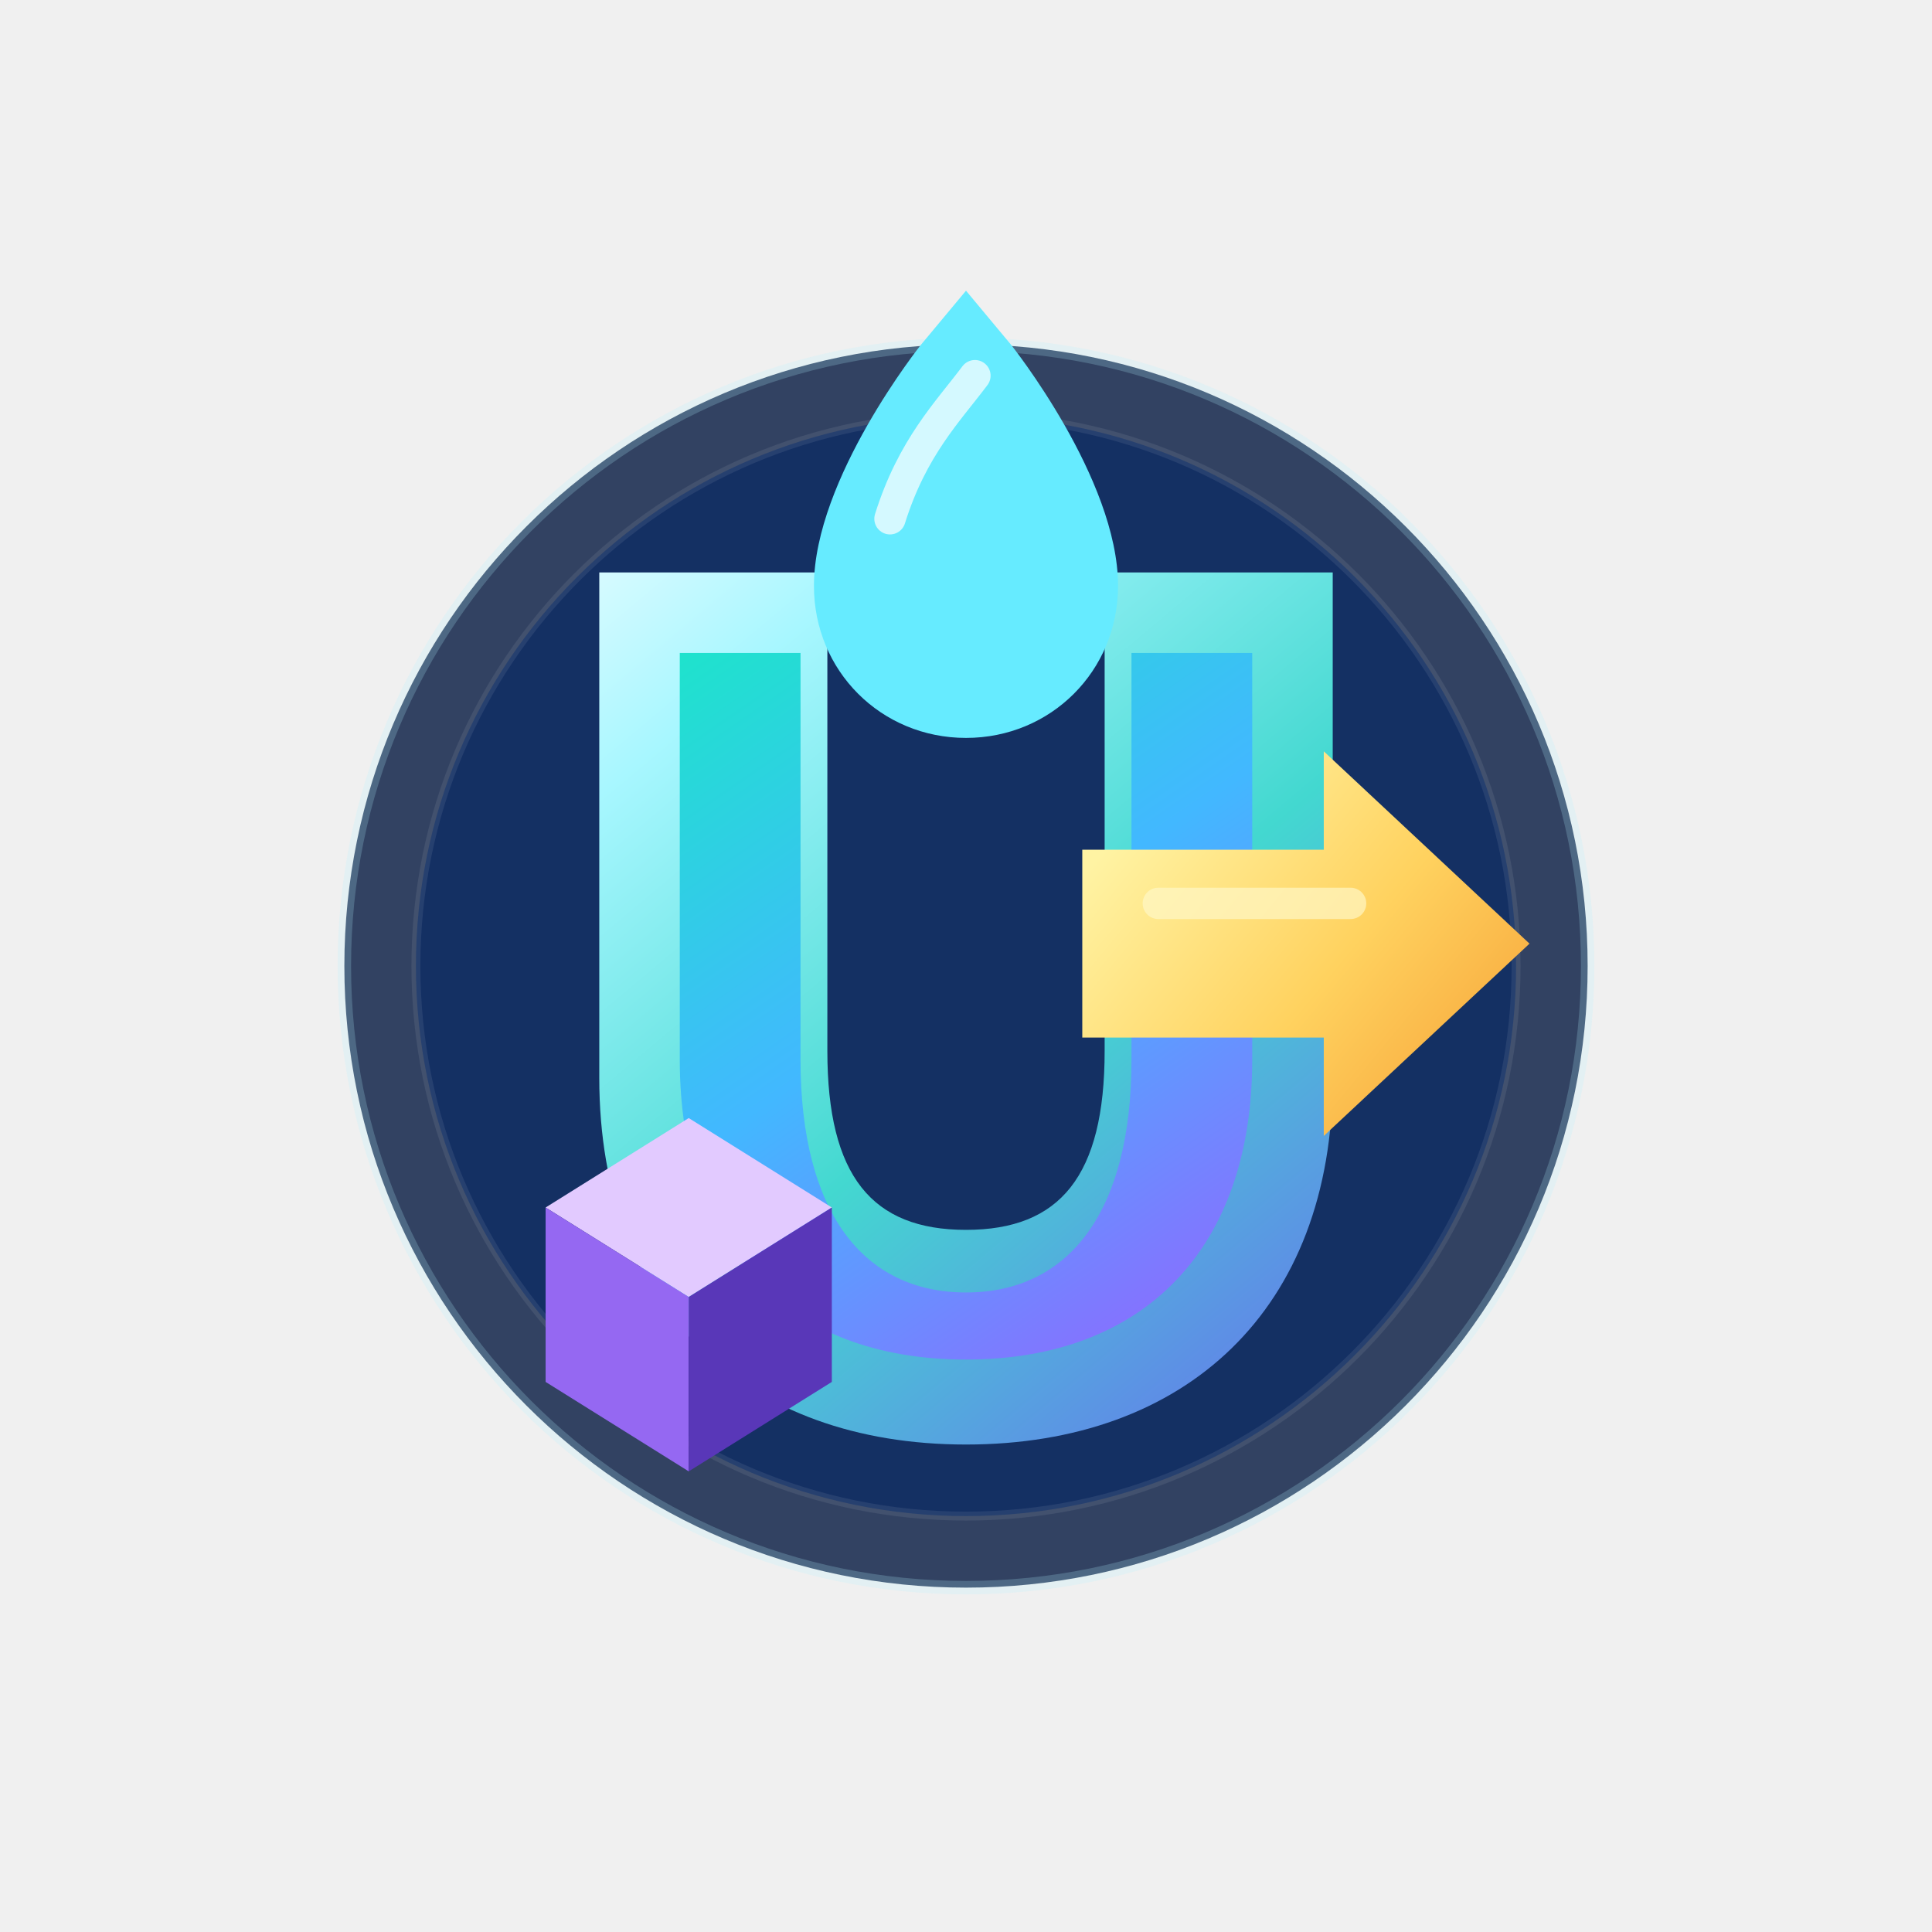
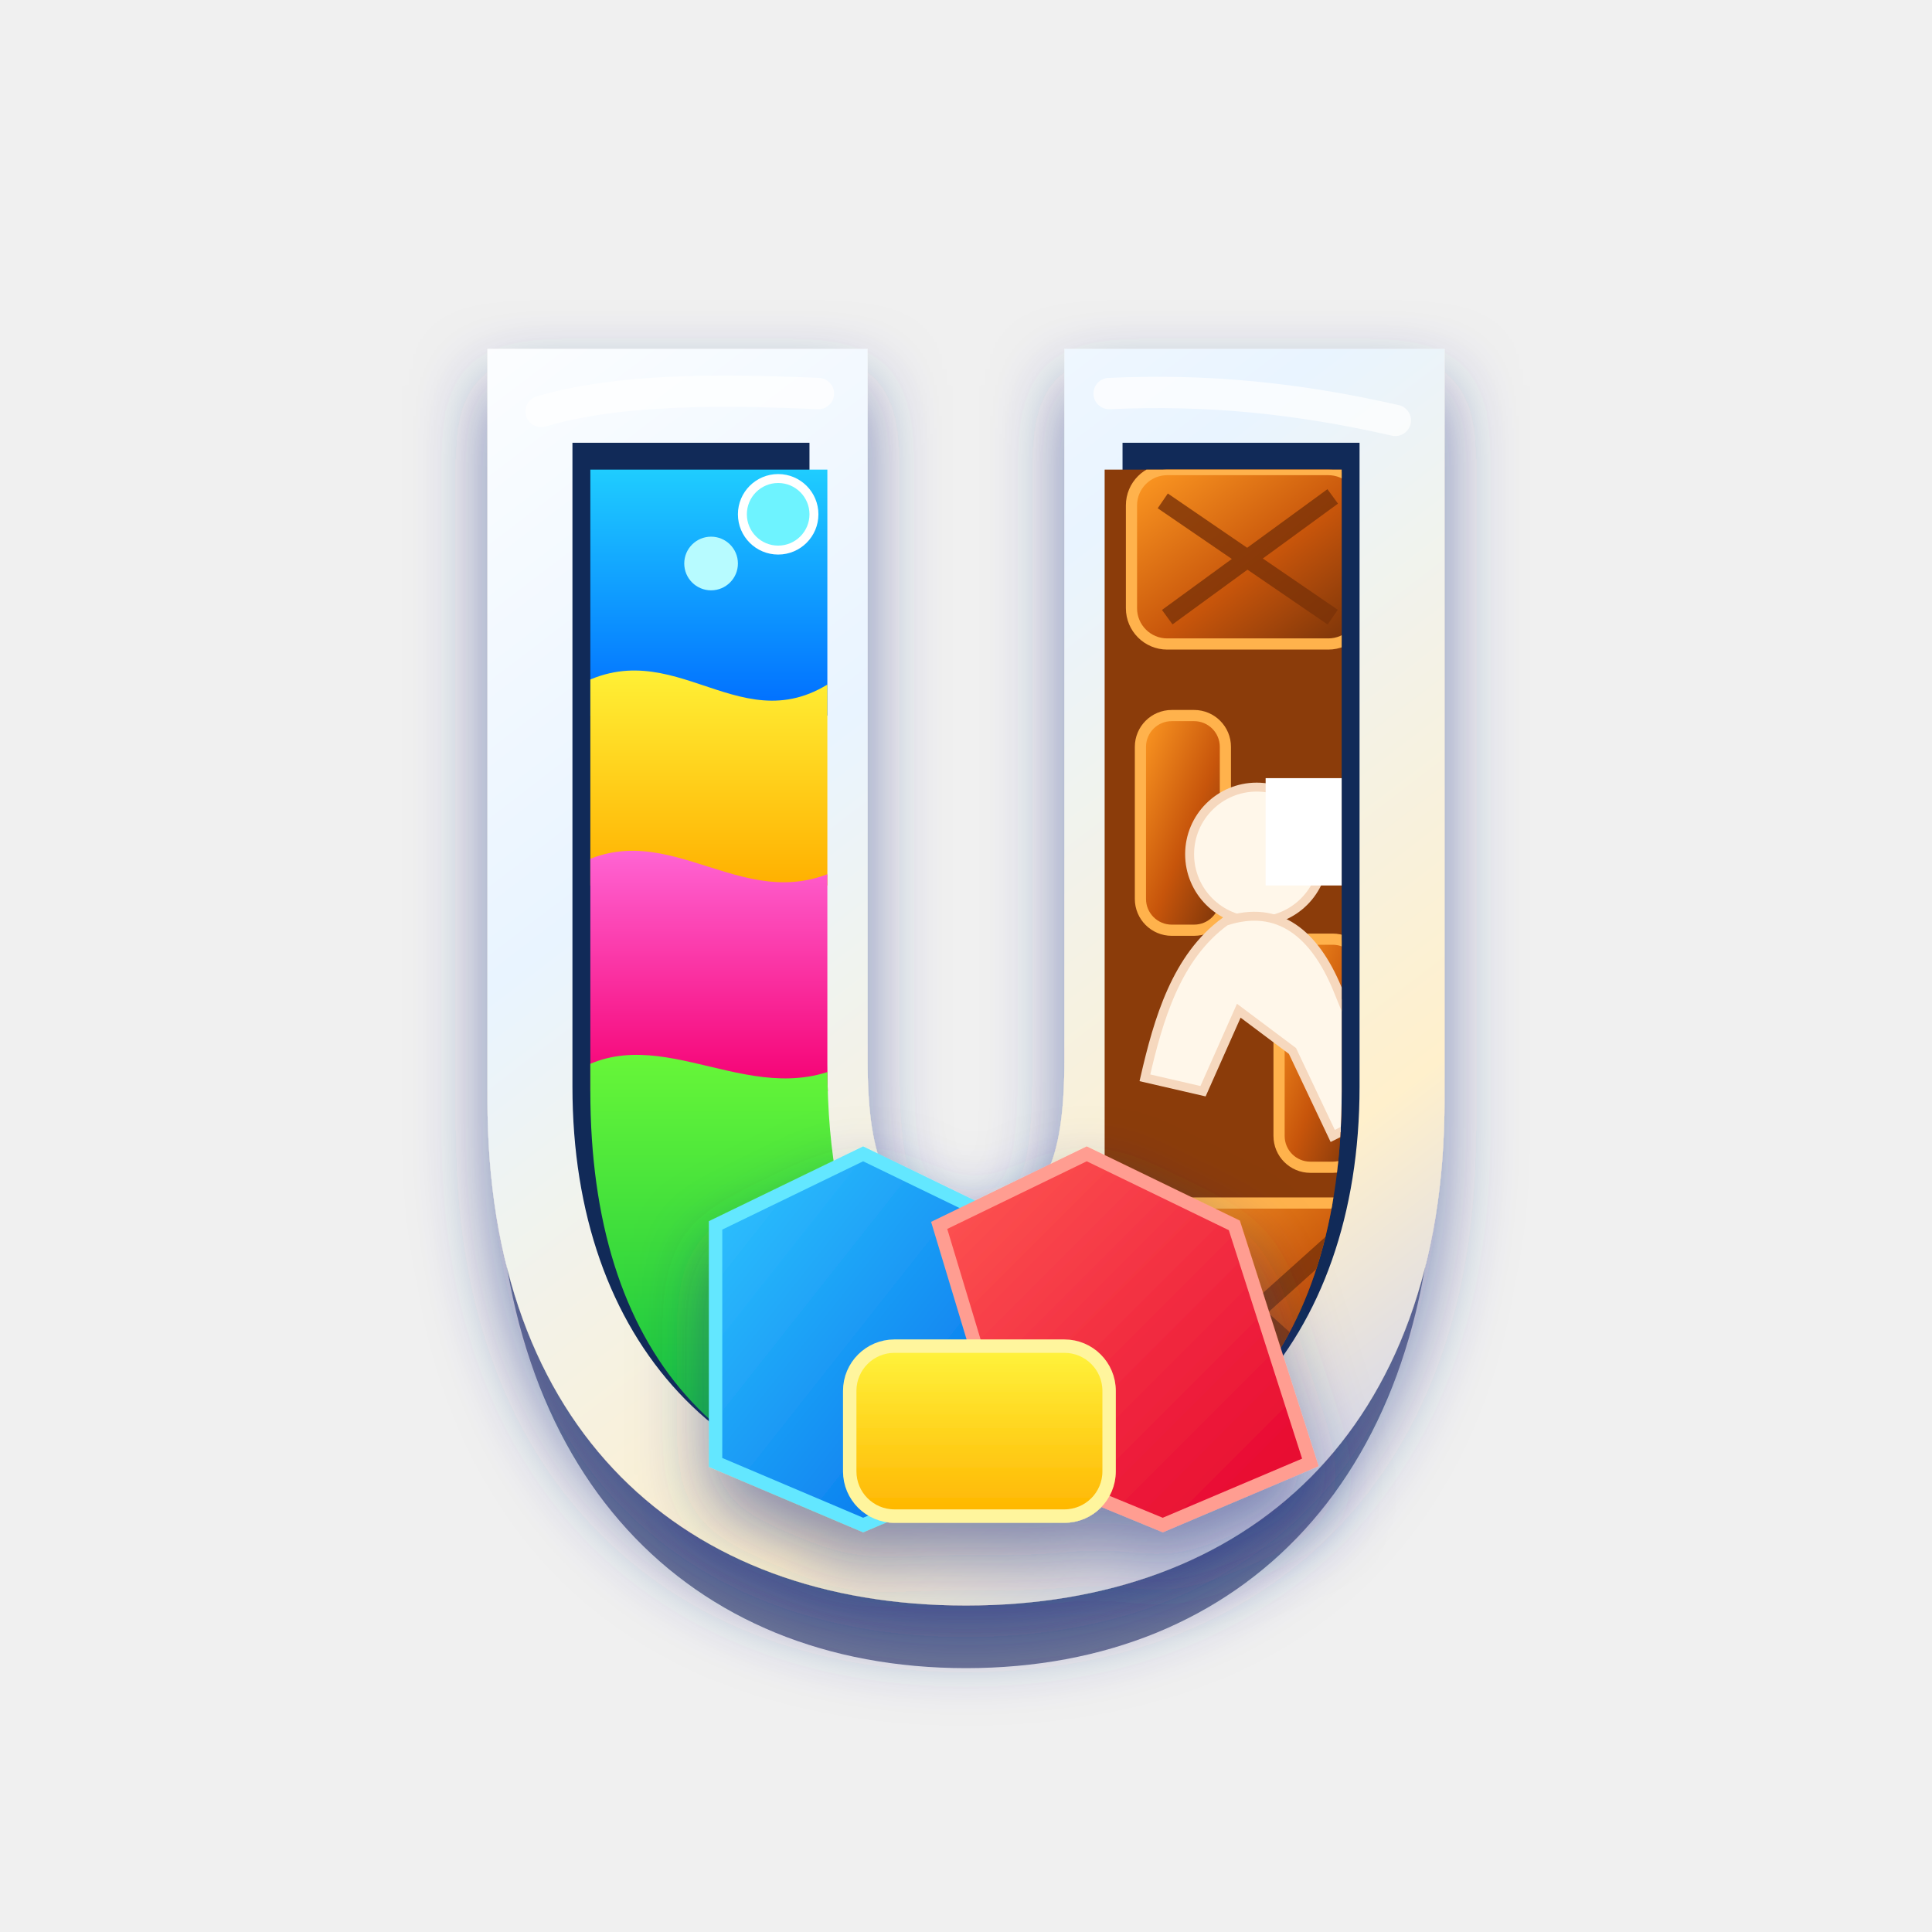
<svg xmlns="http://www.w3.org/2000/svg" width="432" height="432" viewBox="0 0 432 432">
  <defs>
-     <linearGradient id="rim" x1="118" y1="105" x2="310" y2="334" gradientUnits="userSpaceOnUse">
-       <stop stop-color="#F8FDFF" />
-       <stop offset="0.22" stop-color="#A8F7FF" />
-       <stop offset="0.56" stop-color="#43D8D0" />
-       <stop offset="1" stop-color="#6D63F2" />
+     <linearGradient id="rim" x1="100" y1="60" x2="332" y2="364" gradientUnits="userSpaceOnUse">
+       <stop stop-color="#FFFFFF" />
+       <stop offset=".35" stop-color="#E9F4FF" />
+       <stop offset=".72" stop-color="#FFF0CC" />
+       <stop offset="1" stop-color="#B9C7FF" />
    </linearGradient>
-     <linearGradient id="inner" x1="160" y1="126" x2="280" y2="300" gradientUnits="userSpaceOnUse">
-       <stop stop-color="#1AE8C6" />
-       <stop offset="0.5" stop-color="#42B8FF" />
-       <stop offset="1" stop-color="#9264FF" />
+     <linearGradient id="water" x1="0" y1="0" x2="0" y2="1">
+       <stop stop-color="#23D9FF" />
+       <stop offset="1" stop-color="#006CFF" />
    </linearGradient>
-     <linearGradient id="gold" x1="255" y1="180" x2="342" y2="252" gradientUnits="userSpaceOnUse">
-       <stop stop-color="#FFF3A3" />
-       <stop offset="0.5" stop-color="#FFD25F" />
-       <stop offset="1" stop-color="#F59D33" />
+     <linearGradient id="yellow" x1="0" y1="0" x2="0" y2="1">
+       <stop stop-color="#FFF63B" />
+       <stop offset="1" stop-color="#FFB000" />
    </linearGradient>
+     <linearGradient id="pink" x1="0" y1="0" x2="0" y2="1">
+       <stop stop-color="#FF66D5" />
+       <stop offset="1" stop-color="#F50072" />
+     </linearGradient>
+     <linearGradient id="green" x1="0" y1="0" x2="0" y2="1">
+       <stop stop-color="#6AF838" />
+       <stop offset="1" stop-color="#00B842" />
+     </linearGradient>
+     <linearGradient id="blueBlock" x1="0" y1="0" x2="1" y2="1">
+       <stop stop-color="#31C7FF" />
+       <stop offset="1" stop-color="#0068EA" />
+     </linearGradient>
+     <linearGradient id="redBlock" x1="0" y1="0" x2="1" y2="1">
+       <stop stop-color="#FF5A54" />
+       <stop offset="1" stop-color="#E5002D" />
+     </linearGradient>
+     <linearGradient id="goldBlock" x1="0" y1="0" x2="0" y2="1">
+       <stop stop-color="#FFF43D" />
+       <stop offset="1" stop-color="#FFB500" />
+     </linearGradient>
+     <linearGradient id="wood" x1="0" y1="0" x2="1" y2="1">
+       <stop stop-color="#FF9B23" />
+       <stop offset=".55" stop-color="#C7550B" />
+       <stop offset="1" stop-color="#73310A" />
+     </linearGradient>
+     <filter id="shadow" x="-30%" y="-30%" width="160%" height="160%">
+       <feGaussianBlur in="SourceAlpha" stdDeviation="8" />
+       <feOffset dy="8" />
+       <feColorMatrix values="0 0 0 0 0.02 0 0 0 0 0.04 0 0 0 0 0.25 0 0 0 .55 0" />
+       <feBlend in="SourceGraphic" />
+     </filter>
+     <clipPath id="left">
+       <path d="M132 105H185V238C185 280 198 297 216 297V338C161 336 132 302 132 244Z" />
+     </clipPath>
+     <clipPath id="right">
+       <path d="M247 105H300V244C300 302 271 336 216 338V297C234 297 247 280 247 238Z" />
+     </clipPath>
  </defs>
-   <circle cx="216" cy="216" r="139" fill="#081C43" opacity="0.82" stroke="#A6F2FF" stroke-opacity="0.22" stroke-width="3" />
-   <circle cx="216" cy="216" r="123" fill="#0B2B63" opacity="0.78" stroke="#FFFFFF" stroke-opacity="0.10" stroke-width="2" />
-   <path d="M134 128H185V235C185 263 195 275 216 275C237 275 247 263 247 235V128H298V241C298 293 265 323 216 323C167 323 134 293 134 241V128Z" fill="url(#rim)" />
-   <path d="M152 146H179V237C179 271 193 289 216 289C239 289 253 271 253 237V146H280V237C280 279 256 304 216 304C176 304 152 279 152 237V146Z" fill="url(#inner)" />
-   <path d="M242 190H296V168L342 211L296 254V232H242Z" fill="url(#gold)" />
-   <path d="M259 202H302" stroke="#FFF7C8" stroke-width="7" stroke-linecap="round" opacity="0.68" />
-   <path d="M206 77C206 77 182 107 182 131C182 150 197 165 216 165C235 165 250 150 250 131C250 107 226 77 226 77L216 65L206 77Z" fill="#66EBFF" />
-   <path d="M199 116C204 100 212 92 218 84" stroke="#FFFFFF" stroke-width="7" stroke-linecap="round" opacity="0.72" />
  <g>
-     <path d="M122 270L154 250L186 270L154 290L122 270Z" fill="#E2CAFF" />
-     <path d="M122 270L154 290V329L122 309V270Z" fill="#9568F2" />
-     <path d="M186 270L154 290V329L186 309V270Z" fill="#5937B8" />
+     <path d="M111 82H191V236C191 262 198 272 216 272C234 272 241 262 241 236V82H321V246C321 322 278 365 216 365C154 365 111 322 111 246Z" fill="#07164F" opacity=".55" transform="translate(0 8)" />
+     <path d="M109 78H194V237C194 263 200 272 216 272C232 272 238 263 238 237V78H323V246C323 320 279 359 216 359C153 359 109 320 109 246Z" fill="url(#rim)" filter="url(#shadow)" />
+     <path d="M128 99H181V239C181 278 195 297 216 297C237 297 251 278 251 239V99H304V243C304 300 270 337 216 337C162 337 128 300 128 243Z" fill="#112A58" />
+     <g clip-path="url(#left)">
+       <rect x="128" y="98" width="92" height="62" fill="url(#water)" />
+       <path d="M128 154C151 140 166 168 188 151C199 143 207 144 220 151V198H128Z" fill="url(#yellow)" />
+       <path d="M128 194C150 181 167 207 190 193C201 187 209 188 220 196V244H128Z" fill="url(#pink)" />
+       <path d="M128 240C148 227 169 250 191 237C202 231 211 232 220 240V337H128Z" fill="url(#green)" />
+       <circle cx="159" cy="126" r="6" fill="#B7FBFF" />
+       <circle cx="174" cy="115" r="8" fill="#6EF3FF" stroke="#fff" stroke-width="2" />
+     </g>
+     <g clip-path="url(#right)">
+       <rect x="247" y="98" width="66" height="244" fill="#8B3C0A" />
+       <g fill="url(#wood)" stroke="#FFB24C" stroke-width="2.5">
+         <rect x="253" y="105" width="52" height="39" rx="8" />
+         <rect x="254" y="269" width="53" height="49" rx="8" />
+         <rect x="255" y="160" width="19" height="48" rx="7" />
+         <rect x="286" y="210" width="19" height="51" rx="7" />
+       </g>
+       <g stroke="#7A3208" stroke-width="4" opacity=".8">
+         <path d="M260 112l38 26M298 111l-37 27" />
+         <path d="M261 276l39 35M300 276l-39 35" />
+       </g>
+       <g fill="#FFF7EA" stroke="#F6D8BE" stroke-width="2">
+         <circle cx="281" cy="191" r="15" />
+         <path d="M274 206C263 214 259 228 256 241L269 244L277 226L289 235L298 254L310 248L299 221C294 209 286 202 274 206Z" />
+       </g>
+       <path d="M283 174H303V161L327 186L303 211V198H283Z" fill="#fff" />
+     </g>
+     <g filter="url(#shadow)">
+       <path d="M160 274L193 258L226 274V327L193 341L160 327Z" fill="url(#blueBlock)" stroke="#63E7FF" stroke-width="3" />
+       <path d="M210 274L243 258L276 274L293 327L260 341L226 327Z" fill="url(#redBlock)" stroke="#FF9D91" stroke-width="3" />
+       <rect x="190" y="301" width="58" height="38" rx="10" fill="url(#goldBlock)" stroke="#FFF59D" stroke-width="3" />
+     </g>
+     <path d="M121 92C138 87 160 87 183 88M248 88C270 87 290 89 312 94" fill="none" stroke="#fff" stroke-width="7" stroke-linecap="round" opacity=".72" />
  </g>
</svg>
